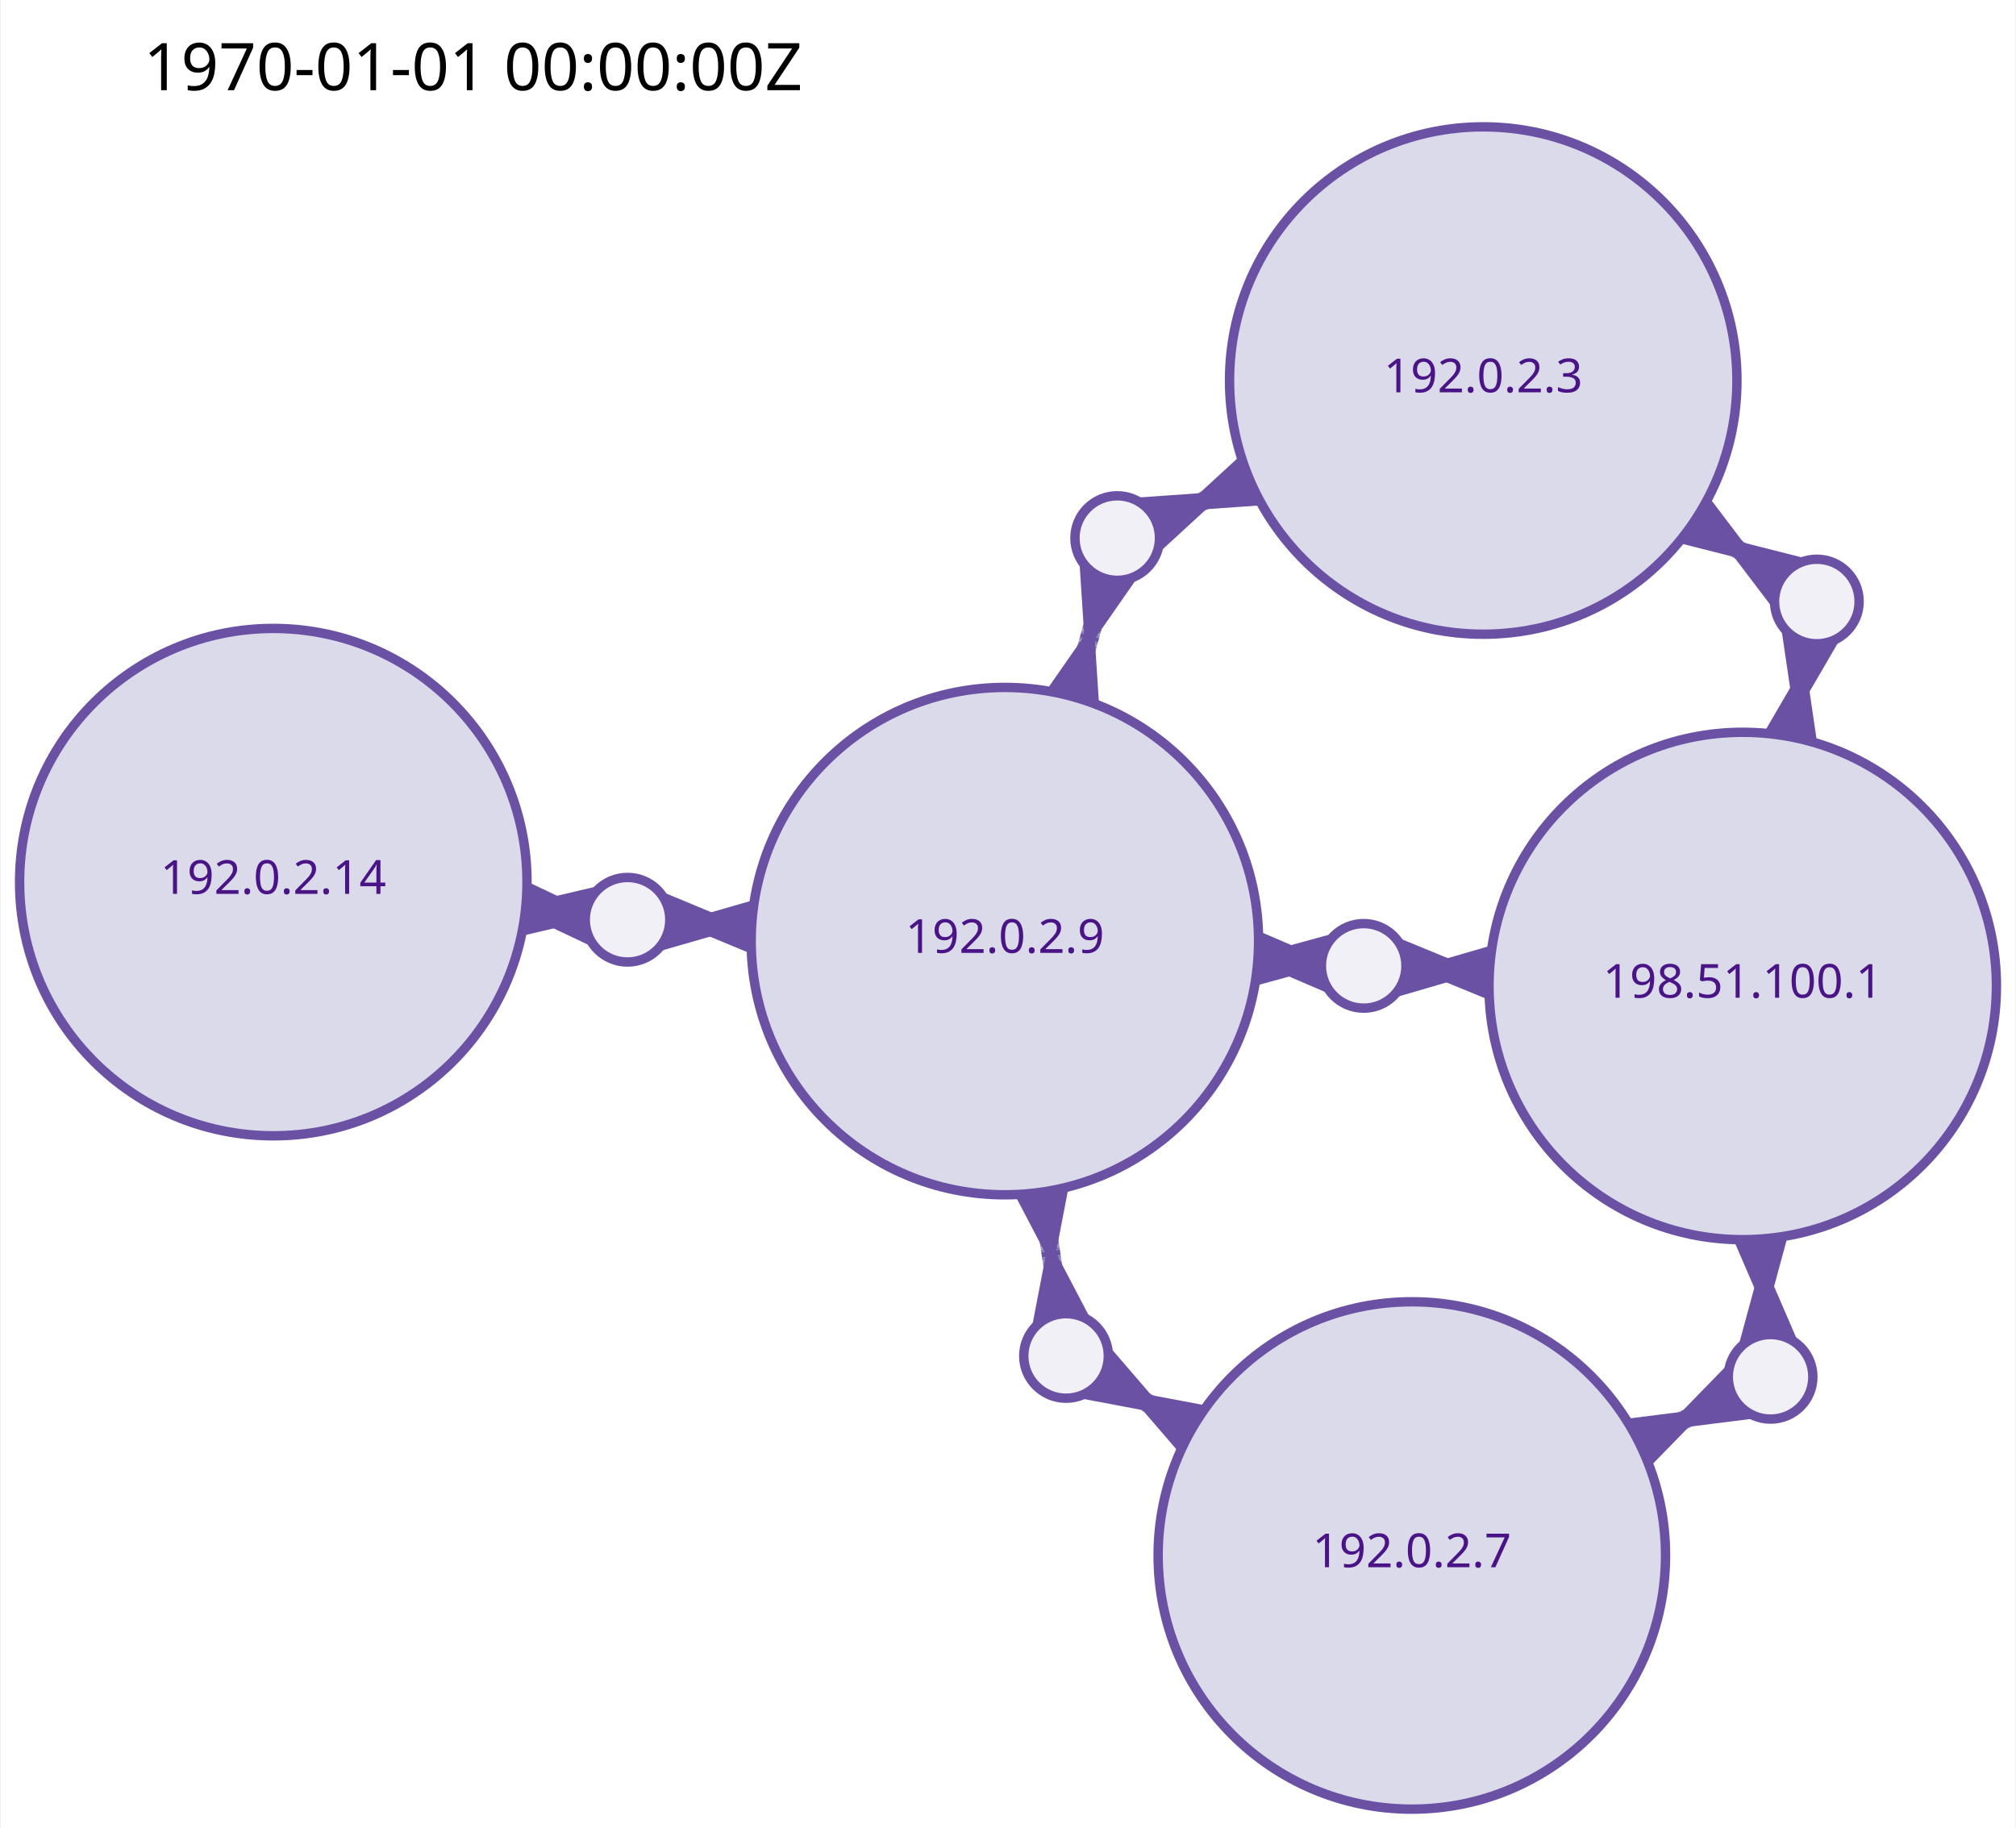
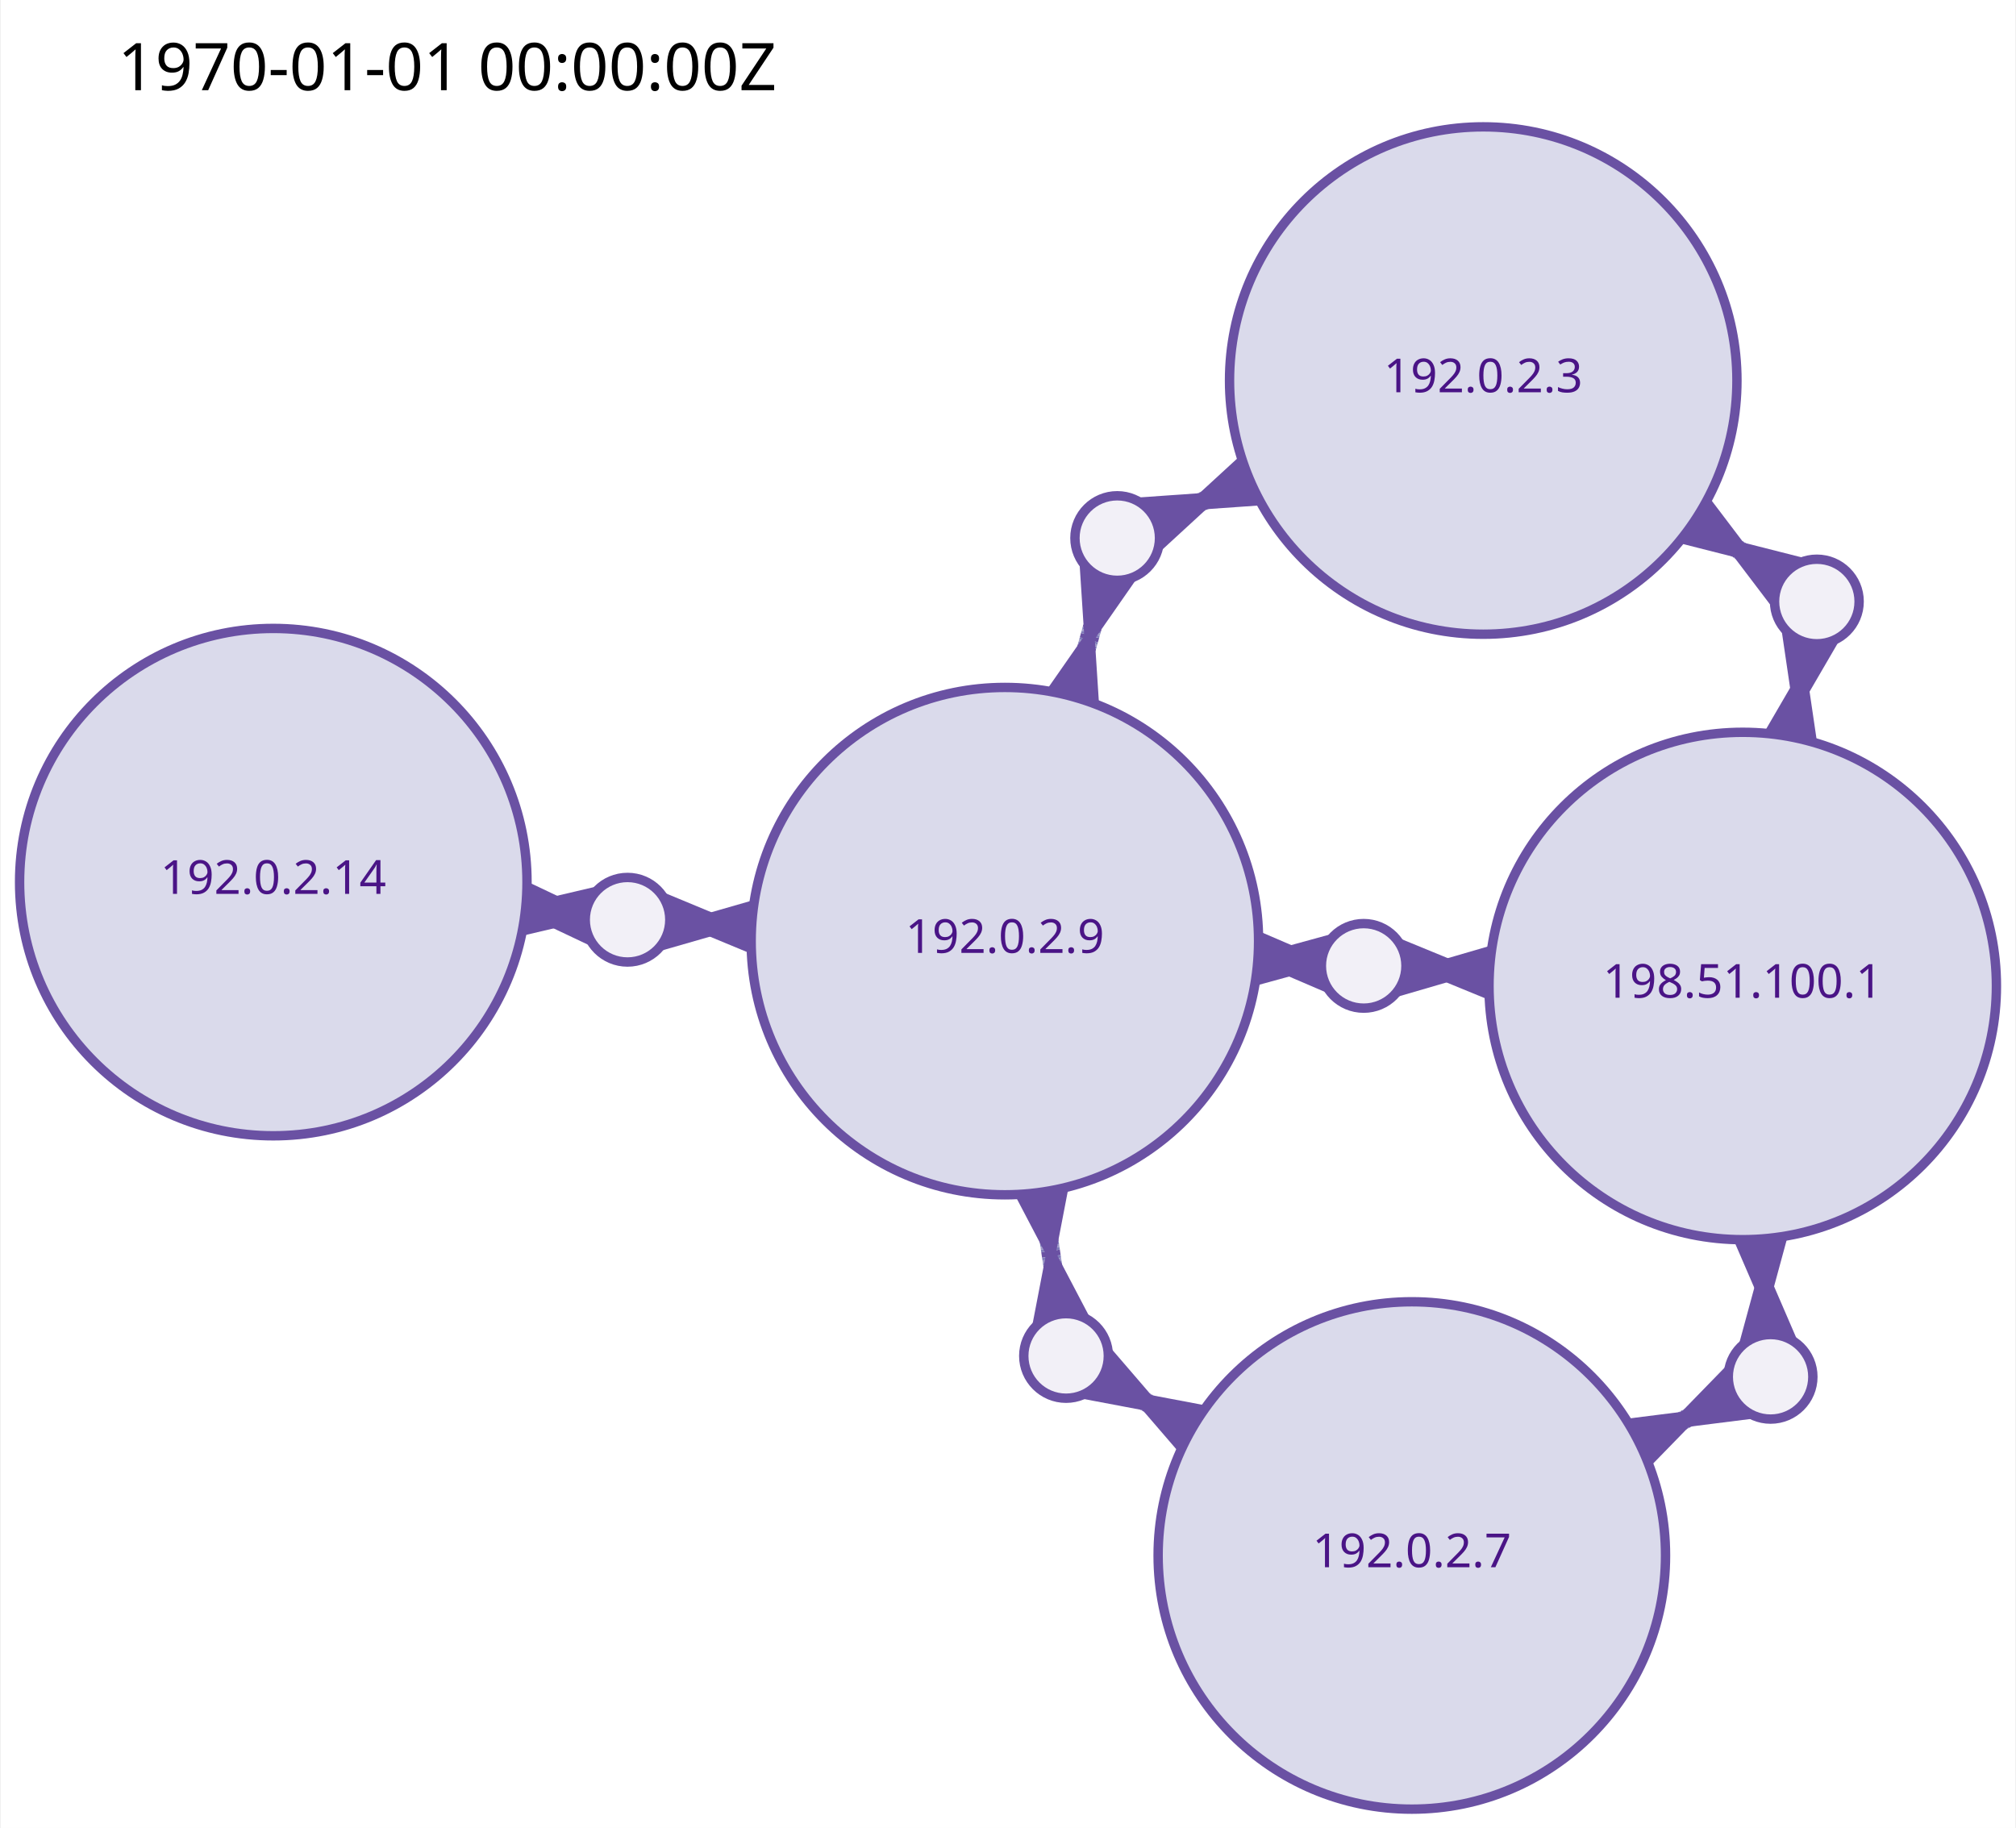
<svg xmlns="http://www.w3.org/2000/svg" width="429pt" height="389pt" viewBox="0.00 0.00 428.76 389.09">
-   <g id="graph0" class="graph" transform="scale(1 1) rotate(0) translate(264.493 203.245)">
-     <polygon fill="white" stroke="none" points="-264.493,185.849 -264.493,-203.245 164.269,-203.245 164.269,185.849 -264.493,185.849" />
-     <text text-anchor="middle" x="-163.993" y="-184.045" font-family="sans bold" font-size="14.00">1970-01-01 00:00:00Z</text>
+   <g id="graph0" class="graph" transform="scale(1 1) rotate(0) translate(4 385.0942)">
+     <polygon fill="#ffffff" stroke="transparent" points="-4,4 -4,-385.094 424.762,-385.094 424.762,4 -4,4" />
+     <text text-anchor="middle" x="91" y="-365.894" font-family="sans bold" font-size="14.00" fill="#000000">1970-01-01 00:00:00Z</text>
    <g id="edge1" class="edge">
-       <path fill="none" stroke="#6a51a3" stroke-width="4" d="M-142.409,-8.671C-142.4,-8.67 -142.392,-8.669 -142.383,-8.668" />
-       <path fill="none" stroke="#807dba" stroke-width="4" d="M-142.383,-8.668C-142.375,-8.668 -142.366,-8.667 -142.357,-8.666" />
-       <path fill="none" stroke="#9e9ac8" stroke-width="4" d="M-142.357,-8.666C-142.349,-8.665 -142.34,-8.664 -142.332,-8.663" />
-       <path fill="none" stroke="#807dba" stroke-width="4" d="M-142.332,-8.663C-142.323,-8.662 -142.315,-8.661 -142.306,-8.66" />
-       <path fill="none" stroke="#6a51a3" stroke-width="4" d="M-142.306,-8.66C-142.289,-8.658 -142.272,-8.657 -142.255,-8.655" />
-       <path fill="none" stroke="#807dba" stroke-width="4" d="M-142.255,-8.655C-142.246,-8.654 -142.237,-8.653 -142.229,-8.652" />
-       <path fill="none" stroke="#9e9ac8" stroke-width="4" d="M-142.229,-8.652C-142.22,-8.651 -142.212,-8.65 -142.203,-8.649" />
-       <path fill="none" stroke="#807dba" stroke-width="4" d="M-142.203,-8.649C-142.195,-8.648 -142.186,-8.647 -142.178,-8.647" />
-       <path fill="none" stroke="#6a51a3" stroke-width="4" d="M-142.178,-8.647C-142.169,-8.646 -142.161,-8.645 -142.152,-8.644" />
-       <polygon fill="#6a51a3" stroke="#6a51a3" stroke-width="4" points="-152.87,-6.263 -142.556,-8.687 -152.13,-13.223 -152.87,-6.263" />
-       <polygon fill="#6a51a3" stroke="#6a51a3" stroke-width="4" points="-140.047,-11.94 -150.361,-9.516 -140.787,-4.979 -140.047,-11.94" />
+       <path fill="none" stroke="#6a51a3" stroke-width="4" d="M118.084,-190.52C118.092,-190.519 118.101,-190.519 118.109,-190.518" />
+       <path fill="none" stroke="#807dba" stroke-width="4" d="M118.109,-190.518C118.118,-190.517 118.127,-190.516 118.135,-190.515" />
+       <path fill="none" stroke="#9e9ac8" stroke-width="4" d="M118.135,-190.515C118.144,-190.514 118.152,-190.513 118.161,-190.512" />
+       <path fill="none" stroke="#807dba" stroke-width="4" d="M118.161,-190.512C118.17,-190.511 118.178,-190.51 118.187,-190.51" />
+       <path fill="none" stroke="#6a51a3" stroke-width="4" d="M118.187,-190.51C118.204,-190.508 118.221,-190.506 118.238,-190.504" />
+       <path fill="none" stroke="#807dba" stroke-width="4" d="M118.238,-190.504C118.247,-190.503 118.255,-190.502 118.264,-190.501" />
+       <path fill="none" stroke="#9e9ac8" stroke-width="4" d="M118.264,-190.501C118.272,-190.5 118.281,-190.5 118.29,-190.499" />
+       <path fill="none" stroke="#807dba" stroke-width="4" d="M118.29,-190.499C118.298,-190.498 118.306,-190.497 118.315,-190.496" />
+       <path fill="none" stroke="#6a51a3" stroke-width="4" d="M118.315,-190.496C118.324,-190.495 118.332,-190.494 118.341,-190.493" />
+       <polygon fill="#6a51a3" stroke="#6a51a3" stroke-width="4" points="107.623,-188.112 117.937,-190.536 108.362,-195.073 107.623,-188.112" />
+       <polygon fill="#6a51a3" stroke="#6a51a3" stroke-width="4" points="120.446,-193.789 110.132,-191.365 119.706,-186.828 120.446,-193.789" />
    </g>
    <g id="edge2" class="edge">
-       <path fill="none" stroke="#6a51a3" stroke-width="4" d="M104.835,-86.609C104.869,-86.587 104.903,-86.564 104.937,-86.542" />
-       <path fill="none" stroke="#807dba" stroke-width="4" d="M104.937,-86.542C104.971,-86.519 105.005,-86.497 105.039,-86.474" />
-       <path fill="none" stroke="#9e9ac8" stroke-width="4" d="M105.039,-86.474C105.073,-86.452 105.107,-86.43 105.141,-86.407" />
-       <path fill="none" stroke="#807dba" stroke-width="4" d="M105.141,-86.407C105.174,-86.385 105.208,-86.362 105.242,-86.34" />
-       <path fill="none" stroke="#6a51a3" stroke-width="4" d="M105.242,-86.34C105.31,-86.295 105.377,-86.25 105.444,-86.206" />
-       <path fill="none" stroke="#807dba" stroke-width="4" d="M105.444,-86.206C105.478,-86.183 105.512,-86.161 105.545,-86.139" />
-       <path fill="none" stroke="#9e9ac8" stroke-width="4" d="M105.545,-86.139C105.579,-86.117 105.613,-86.094 105.646,-86.072" />
-       <path fill="none" stroke="#807dba" stroke-width="4" d="M105.646,-86.072C105.68,-86.05 105.713,-86.028 105.747,-86.006" />
-       <path fill="none" stroke="#6a51a3" stroke-width="4" d="M105.747,-86.006C105.78,-85.983 105.814,-85.961 105.847,-85.939" />
-       <polygon fill="#6a51a3" stroke="#6a51a3" stroke-width="4" points="94.478,-89.272 104.748,-86.667 98.344,-95.108 94.478,-89.272" />
-       <polygon fill="#6a51a3" stroke="#6a51a3" stroke-width="4" points="116.38,-83.16 106.111,-85.764 112.515,-77.324 116.38,-83.16" />
+       <path fill="none" stroke="#6a51a3" stroke-width="4" d="M365.328,-268.459C365.362,-268.436 365.396,-268.414 365.43,-268.391" />
+       <path fill="none" stroke="#807dba" stroke-width="4" d="M365.43,-268.391C365.464,-268.369 365.498,-268.346 365.532,-268.324" />
+       <path fill="none" stroke="#9e9ac8" stroke-width="4" d="M365.532,-268.324C365.565,-268.301 365.599,-268.279 365.633,-268.256" />
+       <path fill="none" stroke="#807dba" stroke-width="4" d="M365.633,-268.256C365.667,-268.234 365.701,-268.212 365.735,-268.189" />
+       <path fill="none" stroke="#6a51a3" stroke-width="4" d="M365.735,-268.189C365.802,-268.144 365.87,-268.1 365.937,-268.055" />
+       <path fill="none" stroke="#807dba" stroke-width="4" d="M365.937,-268.055C365.971,-268.033 366.005,-268.01 366.038,-267.988" />
+       <path fill="none" stroke="#9e9ac8" stroke-width="4" d="M366.038,-267.988C366.072,-267.966 366.105,-267.944 366.139,-267.921" />
+       <path fill="none" stroke="#807dba" stroke-width="4" d="M366.139,-267.921C366.172,-267.899 366.206,-267.877 366.239,-267.855" />
+       <path fill="none" stroke="#6a51a3" stroke-width="4" d="M366.239,-267.855C366.273,-267.833 366.306,-267.81 366.34,-267.788" />
+       <polygon fill="#6a51a3" stroke="#6a51a3" stroke-width="4" points="354.971,-271.121 365.241,-268.516 358.837,-276.957 354.971,-271.121" />
+       <polygon fill="#6a51a3" stroke="#6a51a3" stroke-width="4" points="376.873,-265.009 366.603,-267.614 373.007,-259.173 376.873,-265.009" />
    </g>
    <g id="edge3" class="edge">
-       <path fill="none" stroke="#6a51a3" stroke-width="4" d="M-7.98,-96.841C-8.018,-96.825 -8.055,-96.809 -8.092,-96.793" />
-       <path fill="none" stroke="#807dba" stroke-width="4" d="M-8.092,-96.793C-8.13,-96.777 -8.167,-96.761 -8.204,-96.745" />
-       <path fill="none" stroke="#9e9ac8" stroke-width="4" d="M-8.204,-96.745C-8.241,-96.729 -8.279,-96.713 -8.316,-96.697" />
-       <path fill="none" stroke="#807dba" stroke-width="4" d="M-8.316,-96.697C-8.353,-96.681 -8.39,-96.665 -8.427,-96.649" />
-       <path fill="none" stroke="#6a51a3" stroke-width="4" d="M-8.427,-96.649C-8.501,-96.617 -8.575,-96.585 -8.649,-96.553" />
-       <path fill="none" stroke="#807dba" stroke-width="4" d="M-8.649,-96.553C-8.686,-96.537 -8.723,-96.522 -8.76,-96.506" />
-       <path fill="none" stroke="#9e9ac8" stroke-width="4" d="M-8.76,-96.506C-8.797,-96.49 -8.834,-96.474 -8.87,-96.458" />
-       <path fill="none" stroke="#807dba" stroke-width="4" d="M-8.87,-96.458C-8.907,-96.442 -8.944,-96.426 -8.981,-96.411" />
-       <path fill="none" stroke="#6a51a3" stroke-width="4" d="M-8.981,-96.411C-9.018,-96.395 -9.054,-96.379 -9.091,-96.363" />
-       <polygon fill="#6a51a3" stroke="#6a51a3" stroke-width="4" points="-0.123,-104.034 -7.924,-96.865 2.645,-97.604 -0.123,-104.034" />
-       <polygon fill="#6a51a3" stroke="#6a51a3" stroke-width="4" points="-17.143,-89.087 -9.341,-96.256 -19.91,-95.517 -17.143,-89.087" />
+       <path fill="none" stroke="#6a51a3" stroke-width="4" d="M252.512,-278.69C252.475,-278.674 252.438,-278.658 252.4,-278.642" />
+       <path fill="none" stroke="#807dba" stroke-width="4" d="M252.4,-278.642C252.363,-278.626 252.326,-278.61 252.288,-278.594" />
+       <path fill="none" stroke="#9e9ac8" stroke-width="4" d="M252.288,-278.594C252.251,-278.578 252.214,-278.562 252.177,-278.546" />
+       <path fill="none" stroke="#807dba" stroke-width="4" d="M252.177,-278.546C252.14,-278.53 252.103,-278.514 252.066,-278.498" />
+       <path fill="none" stroke="#6a51a3" stroke-width="4" d="M252.066,-278.498C251.991,-278.466 251.917,-278.434 251.844,-278.403" />
+       <path fill="none" stroke="#807dba" stroke-width="4" d="M251.844,-278.403C251.806,-278.387 251.77,-278.371 251.733,-278.355" />
+       <path fill="none" stroke="#9e9ac8" stroke-width="4" d="M251.733,-278.355C251.696,-278.339 251.659,-278.323 251.622,-278.307" />
+       <path fill="none" stroke="#807dba" stroke-width="4" d="M251.622,-278.307C251.585,-278.291 251.549,-278.276 251.512,-278.26" />
+       <path fill="none" stroke="#6a51a3" stroke-width="4" d="M251.512,-278.26C251.475,-278.244 251.439,-278.228 251.402,-278.212" />
+       <polygon fill="#6a51a3" stroke="#6a51a3" stroke-width="4" points="260.37,-285.883 252.569,-278.715 263.138,-279.454 260.37,-285.883" />
+       <polygon fill="#6a51a3" stroke="#6a51a3" stroke-width="4" points="243.35,-270.936 251.152,-278.105 240.583,-277.366 243.35,-270.936" />
    </g>
    <g id="edge4" class="edge">
-       <path fill="none" stroke="#6a51a3" stroke-width="4" d="M93.382,99.194C93.432,99.169 93.481,99.144 93.531,99.12" />
-       <path fill="none" stroke="#807dba" stroke-width="4" d="M93.531,99.12C93.58,99.095 93.629,99.07 93.679,99.046" />
-       <path fill="none" stroke="#9e9ac8" stroke-width="4" d="M93.679,99.046C93.728,99.021 93.777,98.997 93.826,98.972" />
-       <path fill="none" stroke="#807dba" stroke-width="4" d="M93.826,98.972C93.876,98.948 93.925,98.923 93.974,98.899" />
-       <path fill="none" stroke="#6a51a3" stroke-width="4" d="M93.974,98.899C94.072,98.85 94.17,98.801 94.267,98.753" />
-       <path fill="none" stroke="#807dba" stroke-width="4" d="M94.267,98.753C94.316,98.728 94.365,98.704 94.413,98.68" />
-       <path fill="none" stroke="#9e9ac8" stroke-width="4" d="M94.413,98.68C94.462,98.656 94.511,98.631 94.559,98.607" />
-       <path fill="none" stroke="#807dba" stroke-width="4" d="M94.559,98.607C94.608,98.583 94.656,98.559 94.705,98.535" />
-       <path fill="none" stroke="#6a51a3" stroke-width="4" d="M94.705,98.535C94.753,98.511 94.802,98.487 94.85,98.463" />
-       <polygon fill="#6a51a3" stroke="#6a51a3" stroke-width="4" points="85.76,106.899 93.151,99.309 82.639,100.633 85.76,106.899" />
-       <polygon fill="#6a51a3" stroke="#6a51a3" stroke-width="4" points="102.322,90.832 94.93,98.422 105.442,97.098 102.322,90.832" />
+       <path fill="none" stroke="#6a51a3" stroke-width="4" d="M353.875,-82.656C353.924,-82.68 353.974,-82.705 354.023,-82.73" />
+       <path fill="none" stroke="#807dba" stroke-width="4" d="M354.023,-82.73C354.073,-82.754 354.122,-82.779 354.171,-82.803" />
+       <path fill="none" stroke="#9e9ac8" stroke-width="4" d="M354.171,-82.803C354.221,-82.828 354.27,-82.852 354.319,-82.877" />
+       <path fill="none" stroke="#807dba" stroke-width="4" d="M354.319,-82.877C354.368,-82.901 354.417,-82.926 354.466,-82.95" />
+       <path fill="none" stroke="#6a51a3" stroke-width="4" d="M354.466,-82.95C354.565,-82.999 354.662,-83.048 354.76,-83.097" />
+       <path fill="none" stroke="#807dba" stroke-width="4" d="M354.76,-83.097C354.809,-83.121 354.858,-83.145 354.906,-83.169" />
+       <path fill="none" stroke="#9e9ac8" stroke-width="4" d="M354.906,-83.169C354.955,-83.194 355.004,-83.218 355.052,-83.242" />
+       <path fill="none" stroke="#807dba" stroke-width="4" d="M355.052,-83.242C355.101,-83.266 355.149,-83.29 355.198,-83.314" />
+       <path fill="none" stroke="#6a51a3" stroke-width="4" d="M355.198,-83.314C355.246,-83.339 355.295,-83.363 355.343,-83.387" />
+       <polygon fill="#6a51a3" stroke="#6a51a3" stroke-width="4" points="346.252,-74.95 353.644,-82.541 343.132,-81.216 346.252,-74.95" />
+       <polygon fill="#6a51a3" stroke="#6a51a3" stroke-width="4" points="362.814,-91.018 355.423,-83.427 365.935,-84.752 362.814,-91.018" />
    </g>
    <g id="edge5" class="edge">
-       <path fill="none" stroke="#6a51a3" stroke-width="4" d="M-19.917,95.674C-19.952,95.654 -19.987,95.633 -20.023,95.613" />
-       <path fill="none" stroke="#807dba" stroke-width="4" d="M-20.023,95.613C-20.058,95.593 -20.093,95.572 -20.128,95.552" />
-       <path fill="none" stroke="#9e9ac8" stroke-width="4" d="M-20.128,95.552C-20.163,95.532 -20.198,95.512 -20.234,95.491" />
-       <path fill="none" stroke="#807dba" stroke-width="4" d="M-20.234,95.491C-20.269,95.471 -20.304,95.451 -20.339,95.431" />
-       <path fill="none" stroke="#6a51a3" stroke-width="4" d="M-20.339,95.431C-20.409,95.39 -20.479,95.35 -20.549,95.309" />
-       <path fill="none" stroke="#807dba" stroke-width="4" d="M-20.549,95.309C-20.584,95.289 -20.618,95.269 -20.653,95.249" />
-       <path fill="none" stroke="#9e9ac8" stroke-width="4" d="M-20.653,95.249C-20.688,95.229 -20.723,95.209 -20.758,95.189" />
-       <path fill="none" stroke="#807dba" stroke-width="4" d="M-20.758,95.189C-20.792,95.169 -20.827,95.149 -20.862,95.129" />
-       <path fill="none" stroke="#6a51a3" stroke-width="4" d="M-20.862,95.129C-20.896,95.109 -20.931,95.089 -20.966,95.069" />
-       <polygon fill="#6a51a3" stroke="#6a51a3" stroke-width="4" points="-9.437,97.681 -19.847,95.714 -12.935,103.744 -9.437,97.681" />
-       <polygon fill="#6a51a3" stroke="#6a51a3" stroke-width="4" points="-31.629,92.956 -21.218,94.923 -28.131,86.893 -31.629,92.956" />
+       <path fill="none" stroke="#6a51a3" stroke-width="4" d="M240.576,-86.175C240.541,-86.195 240.505,-86.216 240.47,-86.236" />
+       <path fill="none" stroke="#807dba" stroke-width="4" d="M240.47,-86.236C240.435,-86.257 240.4,-86.277 240.365,-86.297" />
+       <path fill="none" stroke="#9e9ac8" stroke-width="4" d="M240.365,-86.297C240.329,-86.317 240.294,-86.338 240.259,-86.358" />
+       <path fill="none" stroke="#807dba" stroke-width="4" d="M240.259,-86.358C240.224,-86.378 240.189,-86.398 240.154,-86.419" />
+       <path fill="none" stroke="#6a51a3" stroke-width="4" d="M240.154,-86.419C240.084,-86.459 240.014,-86.499 239.944,-86.54" />
+       <path fill="none" stroke="#807dba" stroke-width="4" d="M239.944,-86.54C239.909,-86.56 239.874,-86.58 239.839,-86.6" />
+       <path fill="none" stroke="#9e9ac8" stroke-width="4" d="M239.839,-86.6C239.805,-86.62 239.77,-86.64 239.735,-86.66" />
+       <path fill="none" stroke="#807dba" stroke-width="4" d="M239.735,-86.66C239.7,-86.68 239.666,-86.7 239.631,-86.72" />
+       <path fill="none" stroke="#6a51a3" stroke-width="4" d="M239.631,-86.72C239.596,-86.74 239.562,-86.76 239.527,-86.781" />
+       <polygon fill="#6a51a3" stroke="#6a51a3" stroke-width="4" points="251.056,-84.168 240.645,-86.135 247.558,-78.105 251.056,-84.168" />
+       <polygon fill="#6a51a3" stroke="#6a51a3" stroke-width="4" points="228.863,-88.893 239.274,-86.926 232.362,-94.956 228.863,-88.893" />
    </g>
    <g id="edge6" class="edge">
-       <path fill="none" stroke="#6a51a3" stroke-width="4" d="M13.545,1.519C13.557,1.52 13.57,1.521 13.582,1.522" />
-       <path fill="none" stroke="#807dba" stroke-width="4" d="M13.582,1.522C13.595,1.522 13.607,1.523 13.62,1.524" />
-       <path fill="none" stroke="#9e9ac8" stroke-width="4" d="M13.62,1.524C13.632,1.525 13.645,1.526 13.657,1.527" />
-       <path fill="none" stroke="#807dba" stroke-width="4" d="M13.657,1.527C13.669,1.528 13.682,1.528 13.694,1.529" />
-       <path fill="none" stroke="#6a51a3" stroke-width="4" d="M13.694,1.529C13.719,1.531 13.744,1.533 13.769,1.534" />
-       <path fill="none" stroke="#807dba" stroke-width="4" d="M13.769,1.534C13.781,1.535 13.793,1.536 13.806,1.537" />
-       <path fill="none" stroke="#9e9ac8" stroke-width="4" d="M13.806,1.537C13.818,1.538 13.831,1.539 13.843,1.54" />
-       <path fill="none" stroke="#807dba" stroke-width="4" d="M13.843,1.54C13.855,1.54 13.868,1.541 13.88,1.542" />
-       <path fill="none" stroke="#6a51a3" stroke-width="4" d="M13.88,1.542C13.892,1.543 13.905,1.544 13.917,1.545" />
-       <polygon fill="#6a51a3" stroke="#6a51a3" stroke-width="4" points="3.262,4.318 13.479,1.515 3.743,-2.666 3.262,4.318" />
-       <polygon fill="#6a51a3" stroke="#6a51a3" stroke-width="4" points="16.635,-1.776 6.418,1.027 16.153,5.207 16.635,-1.776" />
+       <path fill="none" stroke="#6a51a3" stroke-width="4" d="M274.038,-180.33C274.05,-180.329 274.063,-180.328 274.075,-180.328" />
+       <path fill="none" stroke="#807dba" stroke-width="4" d="M274.075,-180.328C274.088,-180.327 274.1,-180.326 274.113,-180.325" />
+       <path fill="none" stroke="#9e9ac8" stroke-width="4" d="M274.113,-180.325C274.125,-180.324 274.137,-180.323 274.15,-180.322" />
+       <path fill="none" stroke="#807dba" stroke-width="4" d="M274.15,-180.322C274.162,-180.322 274.175,-180.321 274.187,-180.32" />
+       <path fill="none" stroke="#6a51a3" stroke-width="4" d="M274.187,-180.32C274.212,-180.318 274.237,-180.316 274.261,-180.315" />
+       <path fill="none" stroke="#807dba" stroke-width="4" d="M274.261,-180.315C274.274,-180.314 274.286,-180.313 274.299,-180.312" />
+       <path fill="none" stroke="#9e9ac8" stroke-width="4" d="M274.299,-180.312C274.311,-180.311 274.323,-180.31 274.336,-180.31" />
+       <path fill="none" stroke="#807dba" stroke-width="4" d="M274.336,-180.31C274.348,-180.309 274.36,-180.308 274.373,-180.307" />
+       <path fill="none" stroke="#6a51a3" stroke-width="4" d="M274.373,-180.307C274.385,-180.306 274.397,-180.305 274.41,-180.305" />
+       <polygon fill="#6a51a3" stroke="#6a51a3" stroke-width="4" points="263.754,-177.531 273.971,-180.335 264.236,-184.515 263.754,-177.531" />
+       <polygon fill="#6a51a3" stroke="#6a51a3" stroke-width="4" points="277.128,-183.625 266.911,-180.822 276.646,-176.642 277.128,-183.625" />
    </g>
    <g id="edge7" class="edge">
-       <path fill="none" stroke="#6a51a3" stroke-width="4" d="M-33.422,-65.183C-33.379,-65.341 -33.335,-65.499 -33.291,-65.656" />
-       <path fill="none" stroke="#807dba" stroke-width="4" d="M-33.291,-65.656C-33.247,-65.813 -33.203,-65.969 -33.16,-66.126" />
-       <path fill="none" stroke="#9e9ac8" stroke-width="4" d="M-33.16,-66.126C-33.116,-66.282 -33.073,-66.437 -33.03,-66.592" />
-       <path fill="none" stroke="#807dba" stroke-width="4" d="M-33.03,-66.592C-32.986,-66.748 -32.943,-66.902 -32.9,-67.056" />
-       <path fill="none" stroke="#6a51a3" stroke-width="4" d="M-32.9,-67.056C-32.814,-67.365 -32.729,-67.671 -32.644,-67.975" />
-       <path fill="none" stroke="#807dba" stroke-width="4" d="M-32.644,-67.975C-32.602,-68.128 -32.559,-68.279 -32.517,-68.43" />
-       <path fill="none" stroke="#9e9ac8" stroke-width="4" d="M-32.517,-68.43C-32.475,-68.582 -32.433,-68.732 -32.391,-68.882" />
-       <path fill="none" stroke="#807dba" stroke-width="4" d="M-32.391,-68.882C-32.35,-69.032 -32.308,-69.182 -32.266,-69.331" />
-       <path fill="none" stroke="#6a51a3" stroke-width="4" d="M-32.266,-69.331C-32.225,-69.48 -32.183,-69.629 -32.142,-69.776" />
-       <polygon fill="#6a51a3" stroke="#6a51a3" stroke-width="4" points="-32.807,-54.357 -33.493,-64.93 -39.55,-56.237 -32.807,-54.357" />
-       <polygon fill="#6a51a3" stroke="#6a51a3" stroke-width="4" points="-32.713,-80.765 -32.026,-70.192 -25.97,-78.885 -32.713,-80.765" />
+       <path fill="none" stroke="#6a51a3" stroke-width="4" d="M227.07,-247.033C227.114,-247.191 227.158,-247.348 227.202,-247.505" />
+       <path fill="none" stroke="#807dba" stroke-width="4" d="M227.202,-247.505C227.246,-247.662 227.289,-247.819 227.333,-247.975" />
+       <path fill="none" stroke="#9e9ac8" stroke-width="4" d="M227.333,-247.975C227.376,-248.131 227.42,-248.286 227.463,-248.442" />
+       <path fill="none" stroke="#807dba" stroke-width="4" d="M227.463,-248.442C227.506,-248.597 227.549,-248.751 227.592,-248.906" />
+       <path fill="none" stroke="#6a51a3" stroke-width="4" d="M227.592,-248.906C227.678,-249.214 227.764,-249.52 227.849,-249.825" />
+       <path fill="none" stroke="#807dba" stroke-width="4" d="M227.849,-249.825C227.891,-249.977 227.933,-250.129 227.975,-250.28" />
+       <path fill="none" stroke="#9e9ac8" stroke-width="4" d="M227.975,-250.28C228.018,-250.431 228.06,-250.582 228.101,-250.732" />
+       <path fill="none" stroke="#807dba" stroke-width="4" d="M228.101,-250.732C228.143,-250.882 228.185,-251.031 228.226,-251.18" />
+       <path fill="none" stroke="#6a51a3" stroke-width="4" d="M228.226,-251.18C228.268,-251.329 228.309,-251.478 228.351,-251.626" />
+       <polygon fill="#6a51a3" stroke="#6a51a3" stroke-width="4" points="227.686,-236.207 227,-246.779 220.943,-238.086 227.686,-236.207" />
+       <polygon fill="#6a51a3" stroke="#6a51a3" stroke-width="4" points="227.78,-262.614 228.466,-252.041 234.523,-260.734 227.78,-262.614" />
    </g>
    <g id="edge8" class="edge">
-       <path fill="none" stroke="#6a51a3" stroke-width="4" d="M-41.398,60.686C-41.369,60.885 -41.34,61.083 -41.31,61.281" />
-       <path fill="none" stroke="#807dba" stroke-width="4" d="M-41.31,61.281C-41.281,61.478 -41.252,61.676 -41.223,61.872" />
-       <path fill="none" stroke="#9e9ac8" stroke-width="4" d="M-41.223,61.872C-41.194,62.068 -41.165,62.264 -41.137,62.459" />
-       <path fill="none" stroke="#807dba" stroke-width="4" d="M-41.137,62.459C-41.108,62.654 -41.079,62.848 -41.051,63.041" />
-       <path fill="none" stroke="#6a51a3" stroke-width="4" d="M-41.051,63.041C-40.994,63.428 -40.937,63.812 -40.881,64.193" />
-       <path fill="none" stroke="#807dba" stroke-width="4" d="M-40.881,64.193C-40.853,64.383 -40.825,64.573 -40.797,64.762" />
-       <path fill="none" stroke="#9e9ac8" stroke-width="4" d="M-40.797,64.762C-40.769,64.951 -40.741,65.138 -40.714,65.326" />
-       <path fill="none" stroke="#807dba" stroke-width="4" d="M-40.714,65.326C-40.686,65.513 -40.659,65.699 -40.631,65.884" />
-       <path fill="none" stroke="#6a51a3" stroke-width="4" d="M-40.631,65.884C-40.604,66.07 -40.577,66.254 -40.55,66.438" />
-       <polygon fill="#6a51a3" stroke="#6a51a3" stroke-width="4" points="-46.328,51.246 -41.407,60.629 -39.403,50.225 -46.328,51.246" />
-       <polygon fill="#6a51a3" stroke="#6a51a3" stroke-width="4" points="-35.612,75.926 -40.534,66.543 -42.538,76.947 -35.612,75.926" />
+       <path fill="none" stroke="#6a51a3" stroke-width="4" d="M219.095,-121.164C219.124,-120.965 219.153,-120.766 219.182,-120.568" />
+       <path fill="none" stroke="#807dba" stroke-width="4" d="M219.182,-120.568C219.212,-120.371 219.241,-120.174 219.269,-119.977" />
+       <path fill="none" stroke="#9e9ac8" stroke-width="4" d="M219.269,-119.977C219.298,-119.781 219.327,-119.585 219.356,-119.39" />
+       <path fill="none" stroke="#807dba" stroke-width="4" d="M219.356,-119.39C219.385,-119.195 219.413,-119.001 219.442,-118.808" />
+       <path fill="none" stroke="#6a51a3" stroke-width="4" d="M219.442,-118.808C219.499,-118.421 219.556,-118.037 219.612,-117.656" />
+       <path fill="none" stroke="#807dba" stroke-width="4" d="M219.612,-117.656C219.64,-117.466 219.668,-117.276 219.696,-117.088" />
+       <path fill="none" stroke="#9e9ac8" stroke-width="4" d="M219.696,-117.088C219.724,-116.899 219.751,-116.711 219.779,-116.524" />
+       <path fill="none" stroke="#807dba" stroke-width="4" d="M219.779,-116.524C219.806,-116.337 219.834,-116.15 219.861,-115.965" />
+       <path fill="none" stroke="#6a51a3" stroke-width="4" d="M219.861,-115.965C219.889,-115.779 219.916,-115.595 219.943,-115.411" />
+       <polygon fill="#6a51a3" stroke="#6a51a3" stroke-width="4" points="214.165,-130.603 219.086,-121.221 221.089,-131.625 214.165,-130.603" />
+       <polygon fill="#6a51a3" stroke="#6a51a3" stroke-width="4" points="224.88,-105.924 219.958,-115.306 217.955,-104.902 224.88,-105.924" />
    </g>
    <g id="edge9" class="edge">
-       <path fill="none" stroke="#6a51a3" stroke-width="4" d="M-114.953,-6.555C-114.969,-6.556 -114.985,-6.557 -115.001,-6.558" />
-       <path fill="none" stroke="#807dba" stroke-width="4" d="M-115.001,-6.558C-115.017,-6.558 -115.033,-6.559 -115.05,-6.56" />
-       <path fill="none" stroke="#9e9ac8" stroke-width="4" d="M-115.05,-6.56C-115.066,-6.561 -115.082,-6.562 -115.098,-6.563" />
-       <path fill="none" stroke="#807dba" stroke-width="4" d="M-115.098,-6.563C-115.114,-6.564 -115.13,-6.565 -115.146,-6.566" />
-       <path fill="none" stroke="#6a51a3" stroke-width="4" d="M-115.146,-6.566C-115.179,-6.568 -115.211,-6.569 -115.243,-6.571" />
-       <path fill="none" stroke="#807dba" stroke-width="4" d="M-115.243,-6.571C-115.259,-6.572 -115.275,-6.573 -115.291,-6.574" />
-       <path fill="none" stroke="#9e9ac8" stroke-width="4" d="M-115.291,-6.574C-115.307,-6.575 -115.323,-6.576 -115.339,-6.577" />
-       <path fill="none" stroke="#807dba" stroke-width="4" d="M-115.339,-6.577C-115.355,-6.578 -115.371,-6.579 -115.387,-6.579" />
-       <path fill="none" stroke="#6a51a3" stroke-width="4" d="M-115.387,-6.579C-115.403,-6.58 -115.42,-6.581 -115.436,-6.582" />
-       <polygon fill="#6a51a3" stroke="#6a51a3" stroke-width="4" points="-104.599,-9.474 -114.781,-6.545 -104.995,-2.485 -104.599,-9.474" />
-       <polygon fill="#6a51a3" stroke="#6a51a3" stroke-width="4" points="-122.208,-3.46 -112.026,-6.389 -121.811,-10.449 -122.208,-3.46" />
+       <path fill="none" stroke="#6a51a3" stroke-width="4" d="M145.54,-188.404C145.524,-188.405 145.508,-188.406 145.492,-188.407" />
+       <path fill="none" stroke="#807dba" stroke-width="4" d="M145.492,-188.407C145.475,-188.408 145.459,-188.409 145.443,-188.41" />
+       <path fill="none" stroke="#9e9ac8" stroke-width="4" d="M145.443,-188.41C145.427,-188.41 145.411,-188.411 145.395,-188.412" />
+       <path fill="none" stroke="#807dba" stroke-width="4" d="M145.395,-188.412C145.379,-188.413 145.362,-188.414 145.346,-188.415" />
+       <path fill="none" stroke="#6a51a3" stroke-width="4" d="M145.346,-188.415C145.314,-188.417 145.282,-188.419 145.25,-188.421" />
+       <path fill="none" stroke="#807dba" stroke-width="4" d="M145.25,-188.421C145.234,-188.421 145.218,-188.422 145.202,-188.423" />
+       <path fill="none" stroke="#9e9ac8" stroke-width="4" d="M145.202,-188.423C145.185,-188.424 145.169,-188.425 145.153,-188.426" />
+       <path fill="none" stroke="#807dba" stroke-width="4" d="M145.153,-188.426C145.137,-188.427 145.121,-188.428 145.105,-188.429" />
+       <path fill="none" stroke="#6a51a3" stroke-width="4" d="M145.105,-188.429C145.089,-188.43 145.073,-188.43 145.057,-188.431" />
+       <polygon fill="#6a51a3" stroke="#6a51a3" stroke-width="4" points="155.893,-191.323 145.712,-188.394 155.498,-184.334 155.893,-191.323" />
+       <polygon fill="#6a51a3" stroke="#6a51a3" stroke-width="4" points="138.285,-185.31 148.467,-188.238 138.681,-192.298 138.285,-185.31" />
    </g>
    <g id="edge10" class="edge">
-       <path fill="none" stroke="#6a51a3" stroke-width="4" d="M118.479,-56.703C118.481,-56.714 118.483,-56.725 118.485,-56.736" />
-       <path fill="none" stroke="#807dba" stroke-width="4" d="M118.485,-56.736C118.488,-56.748 118.49,-56.759 118.492,-56.77" />
-       <path fill="none" stroke="#9e9ac8" stroke-width="4" d="M118.492,-56.77C118.494,-56.781 118.496,-56.792 118.498,-56.803" />
-       <path fill="none" stroke="#807dba" stroke-width="4" d="M118.498,-56.803C118.5,-56.815 118.503,-56.826 118.505,-56.837" />
-       <path fill="none" stroke="#6a51a3" stroke-width="4" d="M118.505,-56.837C118.509,-56.859 118.513,-56.881 118.518,-56.904" />
-       <path fill="none" stroke="#807dba" stroke-width="4" d="M118.518,-56.904C118.52,-56.915 118.522,-56.926 118.524,-56.937" />
-       <path fill="none" stroke="#9e9ac8" stroke-width="4" d="M118.524,-56.937C118.526,-56.948 118.528,-56.959 118.531,-56.971" />
-       <path fill="none" stroke="#807dba" stroke-width="4" d="M118.531,-56.971C118.533,-56.982 118.535,-56.993 118.537,-57.004" />
-       <path fill="none" stroke="#6a51a3" stroke-width="4" d="M118.537,-57.004C118.539,-57.015 118.541,-57.026 118.543,-57.037" />
-       <polygon fill="#6a51a3" stroke="#6a51a3" stroke-width="4" points="119.965,-45.922 118.421,-56.404 113.092,-47.248 119.965,-45.922" />
-       <polygon fill="#6a51a3" stroke="#6a51a3" stroke-width="4" points="116.886,-66.927 118.429,-56.446 123.759,-65.602 116.886,-66.927" />
+       <path fill="none" stroke="#6a51a3" stroke-width="4" d="M378.972,-238.552C378.974,-238.563 378.976,-238.575 378.978,-238.586" />
+       <path fill="none" stroke="#807dba" stroke-width="4" d="M378.978,-238.586C378.98,-238.597 378.982,-238.608 378.985,-238.619" />
+       <path fill="none" stroke="#9e9ac8" stroke-width="4" d="M378.985,-238.619C378.987,-238.63 378.989,-238.642 378.991,-238.653" />
+       <path fill="none" stroke="#807dba" stroke-width="4" d="M378.991,-238.653C378.993,-238.664 378.995,-238.675 378.998,-238.686" />
+       <path fill="none" stroke="#6a51a3" stroke-width="4" d="M378.998,-238.686C379.002,-238.708 379.006,-238.731 379.01,-238.753" />
+       <path fill="none" stroke="#807dba" stroke-width="4" d="M379.01,-238.753C379.012,-238.764 379.015,-238.775 379.017,-238.786" />
+       <path fill="none" stroke="#9e9ac8" stroke-width="4" d="M379.017,-238.786C379.019,-238.798 379.021,-238.809 379.023,-238.82" />
+       <path fill="none" stroke="#807dba" stroke-width="4" d="M379.023,-238.82C379.025,-238.831 379.027,-238.842 379.03,-238.853" />
+       <path fill="none" stroke="#6a51a3" stroke-width="4" d="M379.03,-238.853C379.032,-238.864 379.034,-238.875 379.036,-238.887" />
+       <polygon fill="#6a51a3" stroke="#6a51a3" stroke-width="4" points="380.458,-227.772 378.914,-238.254 373.584,-229.097 380.458,-227.772" />
+       <polygon fill="#6a51a3" stroke="#6a51a3" stroke-width="4" points="377.378,-248.777 378.922,-238.295 384.252,-247.452 377.378,-248.777" />
    </g>
    <g id="edge11" class="edge">
-       <path fill="none" stroke="#6a51a3" stroke-width="4" d="M41.808,3.21C41.792,3.21 41.776,3.209 41.759,3.208" />
-       <path fill="none" stroke="#807dba" stroke-width="4" d="M41.759,3.208C41.743,3.207 41.727,3.206 41.711,3.205" />
-       <path fill="none" stroke="#9e9ac8" stroke-width="4" d="M41.711,3.205C41.694,3.204 41.678,3.204 41.662,3.203" />
-       <path fill="none" stroke="#807dba" stroke-width="4" d="M41.662,3.203C41.646,3.202 41.63,3.201 41.613,3.2" />
-       <path fill="none" stroke="#6a51a3" stroke-width="4" d="M41.613,3.2C41.581,3.198 41.549,3.197 41.516,3.195" />
-       <path fill="none" stroke="#807dba" stroke-width="4" d="M41.516,3.195C41.5,3.194 41.484,3.193 41.468,3.192" />
-       <path fill="none" stroke="#9e9ac8" stroke-width="4" d="M41.468,3.192C41.452,3.192 41.436,3.191 41.42,3.19" />
-       <path fill="none" stroke="#807dba" stroke-width="4" d="M41.42,3.19C41.403,3.189 41.387,3.188 41.371,3.187" />
-       <path fill="none" stroke="#6a51a3" stroke-width="4" d="M41.371,3.187C41.355,3.186 41.339,3.186 41.323,3.185" />
-       <polygon fill="#6a51a3" stroke="#6a51a3" stroke-width="4" points="52.194,0.257 42.023,3.222 51.824,7.247 52.194,0.257" />
-       <polygon fill="#6a51a3" stroke="#6a51a3" stroke-width="4" points="34.534,6.329 44.705,3.364 34.905,-0.661 34.534,6.329" />
+       <path fill="none" stroke="#6a51a3" stroke-width="4" d="M302.301,-178.639C302.284,-178.64 302.268,-178.641 302.252,-178.641" />
+       <path fill="none" stroke="#807dba" stroke-width="4" d="M302.252,-178.641C302.236,-178.642 302.219,-178.643 302.203,-178.644" />
+       <path fill="none" stroke="#9e9ac8" stroke-width="4" d="M302.203,-178.644C302.187,-178.645 302.171,-178.646 302.155,-178.647" />
+       <path fill="none" stroke="#807dba" stroke-width="4" d="M302.155,-178.647C302.139,-178.647 302.122,-178.648 302.106,-178.649" />
+       <path fill="none" stroke="#6a51a3" stroke-width="4" d="M302.106,-178.649C302.074,-178.651 302.041,-178.653 302.009,-178.654" />
+       <path fill="none" stroke="#807dba" stroke-width="4" d="M302.009,-178.654C301.993,-178.655 301.977,-178.656 301.961,-178.657" />
+       <path fill="none" stroke="#9e9ac8" stroke-width="4" d="M301.961,-178.657C301.945,-178.658 301.928,-178.659 301.912,-178.659" />
+       <path fill="none" stroke="#807dba" stroke-width="4" d="M301.912,-178.659C301.896,-178.66 301.88,-178.661 301.864,-178.662" />
+       <path fill="none" stroke="#6a51a3" stroke-width="4" d="M301.864,-178.662C301.848,-178.663 301.832,-178.664 301.816,-178.665" />
+       <polygon fill="#6a51a3" stroke="#6a51a3" stroke-width="4" points="312.687,-181.593 302.516,-178.627 312.316,-174.602 312.687,-181.593" />
+       <polygon fill="#6a51a3" stroke="#6a51a3" stroke-width="4" points="295.027,-175.52 305.198,-178.485 295.398,-182.51 295.027,-175.52" />
    </g>
    <g id="edge12" class="edge">
-       <path fill="none" stroke="#6a51a3" stroke-width="4" d="M110.858,71.011C110.859,71.023 110.86,71.034 110.861,71.045" />
-       <path fill="none" stroke="#807dba" stroke-width="4" d="M110.861,71.045C110.861,71.057 110.862,71.068 110.863,71.079" />
-       <path fill="none" stroke="#9e9ac8" stroke-width="4" d="M110.863,71.079C110.864,71.091 110.865,71.102 110.865,71.114" />
-       <path fill="none" stroke="#807dba" stroke-width="4" d="M110.865,71.114C110.866,71.125 110.867,71.136 110.868,71.147" />
-       <path fill="none" stroke="#6a51a3" stroke-width="4" d="M110.868,71.147C110.869,71.17 110.871,71.193 110.873,71.216" />
-       <path fill="none" stroke="#807dba" stroke-width="4" d="M110.873,71.216C110.873,71.227 110.874,71.238 110.875,71.249" />
-       <path fill="none" stroke="#9e9ac8" stroke-width="4" d="M110.875,71.249C110.876,71.261 110.877,71.272 110.877,71.283" />
-       <path fill="none" stroke="#807dba" stroke-width="4" d="M110.877,71.283C110.878,71.295 110.879,71.306 110.88,71.317" />
-       <path fill="none" stroke="#6a51a3" stroke-width="4" d="M110.88,71.317C110.881,71.329 110.882,71.34 110.882,71.351" />
-       <polygon fill="#6a51a3" stroke="#6a51a3" stroke-width="4" points="106.634,60.975 110.836,70.701 113.616,60.477 106.634,60.975" />
-       <polygon fill="#6a51a3" stroke="#6a51a3" stroke-width="4" points="115.042,80.483 110.84,70.757 108.06,80.98 115.042,80.483" />
+       <path fill="none" stroke="#6a51a3" stroke-width="4" d="M371.351,-110.838C371.352,-110.826 371.352,-110.815 371.353,-110.804" />
+       <path fill="none" stroke="#807dba" stroke-width="4" d="M371.353,-110.804C371.354,-110.793 371.355,-110.781 371.356,-110.77" />
+       <path fill="none" stroke="#9e9ac8" stroke-width="4" d="M371.356,-110.77C371.356,-110.758 371.357,-110.747 371.358,-110.736" />
+       <path fill="none" stroke="#807dba" stroke-width="4" d="M371.358,-110.736C371.359,-110.724 371.36,-110.713 371.361,-110.702" />
+       <path fill="none" stroke="#6a51a3" stroke-width="4" d="M371.361,-110.702C371.362,-110.679 371.364,-110.656 371.365,-110.634" />
+       <path fill="none" stroke="#807dba" stroke-width="4" d="M371.365,-110.634C371.366,-110.622 371.367,-110.611 371.368,-110.6" />
+       <path fill="none" stroke="#9e9ac8" stroke-width="4" d="M371.368,-110.6C371.369,-110.588 371.369,-110.577 371.37,-110.566" />
+       <path fill="none" stroke="#807dba" stroke-width="4" d="M371.37,-110.566C371.371,-110.555 371.372,-110.543 371.373,-110.532" />
+       <path fill="none" stroke="#6a51a3" stroke-width="4" d="M371.373,-110.532C371.373,-110.521 371.374,-110.509 371.375,-110.498" />
+       <polygon fill="#6a51a3" stroke="#6a51a3" stroke-width="4" points="367.127,-120.874 371.329,-111.148 374.109,-121.372 367.127,-120.874" />
+       <polygon fill="#6a51a3" stroke="#6a51a3" stroke-width="4" points="375.535,-101.367 371.333,-111.092 368.553,-100.869 375.535,-101.367" />
    </g>
    <g id="node1" class="node">
-       <ellipse fill="#dadaeb" stroke="#6a51a3" stroke-width="2" cx="-206.493" cy="-15.478" rx="54" ry="54" />
-       <text text-anchor="middle" x="-206.493" y="-12.978" font-family="sans bold" font-size="10.00" fill="#4a1486">192.0.2.14</text>
+       <ellipse fill="#dadaeb" stroke="#6a51a3" stroke-width="2" cx="54" cy="-197.327" rx="54" ry="54" />
+       <text text-anchor="middle" x="54" y="-194.827" font-family="sans bold" font-size="10.00" fill="#4a1486">192.0.2.14</text>
    </g>
    <g id="node2" class="node">
-       <ellipse fill="#dadaeb" stroke="#6a51a3" stroke-width="2" cx="51.039" cy="-122.245" rx="54" ry="54" />
-       <text text-anchor="middle" x="51.039" y="-119.745" font-family="sans bold" font-size="10.00" fill="#4a1486">192.0.2.3</text>
+       <ellipse fill="#dadaeb" stroke="#6a51a3" stroke-width="2" cx="311.532" cy="-304.094" rx="54" ry="54" />
+       <text text-anchor="middle" x="311.532" y="-301.594" font-family="sans bold" font-size="10.00" fill="#4a1486">192.0.2.3</text>
    </g>
    <g id="node3" class="node">
-       <ellipse fill="#dadaeb" stroke="#6a51a3" stroke-width="2" cx="35.841" cy="127.849" rx="54" ry="54" />
-       <text text-anchor="middle" x="35.841" y="130.349" font-family="sans bold" font-size="10.00" fill="#4a1486">192.0.2.7</text>
+       <ellipse fill="#dadaeb" stroke="#6a51a3" stroke-width="2" cx="296.334" cy="-54" rx="54" ry="54" />
+       <text text-anchor="middle" x="296.334" y="-51.5" font-family="sans bold" font-size="10.00" fill="#4a1486">192.0.2.7</text>
    </g>
    <g id="node4" class="node">
-       <ellipse fill="#dadaeb" stroke="#6a51a3" stroke-width="2" cx="-50.779" cy="-2.919" rx="54" ry="54" />
-       <text text-anchor="middle" x="-50.779" y="-0.419" font-family="sans bold" font-size="10.00" fill="#4a1486">192.0.2.9</text>
+       <ellipse fill="#dadaeb" stroke="#6a51a3" stroke-width="2" cx="209.714" cy="-184.768" rx="54" ry="54" />
+       <text text-anchor="middle" x="209.714" y="-182.268" font-family="sans bold" font-size="10.00" fill="#4a1486">192.0.2.9</text>
    </g>
    <g id="node5" class="node">
-       <ellipse fill="#dadaeb" stroke="#6a51a3" stroke-width="2" cx="106.269" cy="6.631" rx="54" ry="54" />
-       <text text-anchor="middle" x="106.269" y="9.131" font-family="sans bold" font-size="10.00" fill="#4a1486">198.51.100.1</text>
+       <ellipse fill="#dadaeb" stroke="#6a51a3" stroke-width="2" cx="366.762" cy="-175.219" rx="54" ry="54" />
+       <text text-anchor="middle" x="366.762" y="-172.719" font-family="sans bold" font-size="10.00" fill="#4a1486">198.51.100.1</text>
    </g>
    <g id="node6" class="node">
-       <ellipse fill="#f2f0f7" stroke="#6a51a3" stroke-width="2" cx="122.046" cy="-75.208" rx="9" ry="9" />
+       <ellipse fill="#f2f0f7" stroke="#6a51a3" stroke-width="2" cx="382.539" cy="-257.058" rx="9" ry="9" />
    </g>
    <g id="node7" class="node">
-       <ellipse fill="#f2f0f7" stroke="#6a51a3" stroke-width="2" cx="25.592" cy="2.35" rx="9" ry="9" />
+       <ellipse fill="#f2f0f7" stroke="#6a51a3" stroke-width="2" cx="286.085" cy="-179.499" rx="9" ry="9" />
    </g>
    <g id="node8" class="node">
-       <ellipse fill="#f2f0f7" stroke="#6a51a3" stroke-width="2" cx="112.199" cy="89.823" rx="9" ry="9" />
+       <ellipse fill="#f2f0f7" stroke="#6a51a3" stroke-width="2" cx="372.692" cy="-92.026" rx="9" ry="9" />
    </g>
    <g id="node9" class="node">
-       <ellipse fill="#f2f0f7" stroke="#6a51a3" stroke-width="2" cx="-26.863" cy="-88.713" rx="9" ry="9" />
+       <ellipse fill="#f2f0f7" stroke="#6a51a3" stroke-width="2" cx="233.629" cy="-270.563" rx="9" ry="9" />
    </g>
    <g id="node10" class="node">
-       <ellipse fill="#f2f0f7" stroke="#6a51a3" stroke-width="2" cx="-37.756" cy="85.38" rx="9" ry="9" />
+       <ellipse fill="#f2f0f7" stroke="#6a51a3" stroke-width="2" cx="222.737" cy="-96.469" rx="9" ry="9" />
    </g>
    <g id="node11" class="node">
-       <ellipse fill="#f2f0f7" stroke="#6a51a3" stroke-width="2" cx="-131.096" cy="-7.47" rx="9" ry="9" />
+       <ellipse fill="#f2f0f7" stroke="#6a51a3" stroke-width="2" cx="129.397" cy="-189.319" rx="9" ry="9" />
    </g>
  </g>
</svg>
